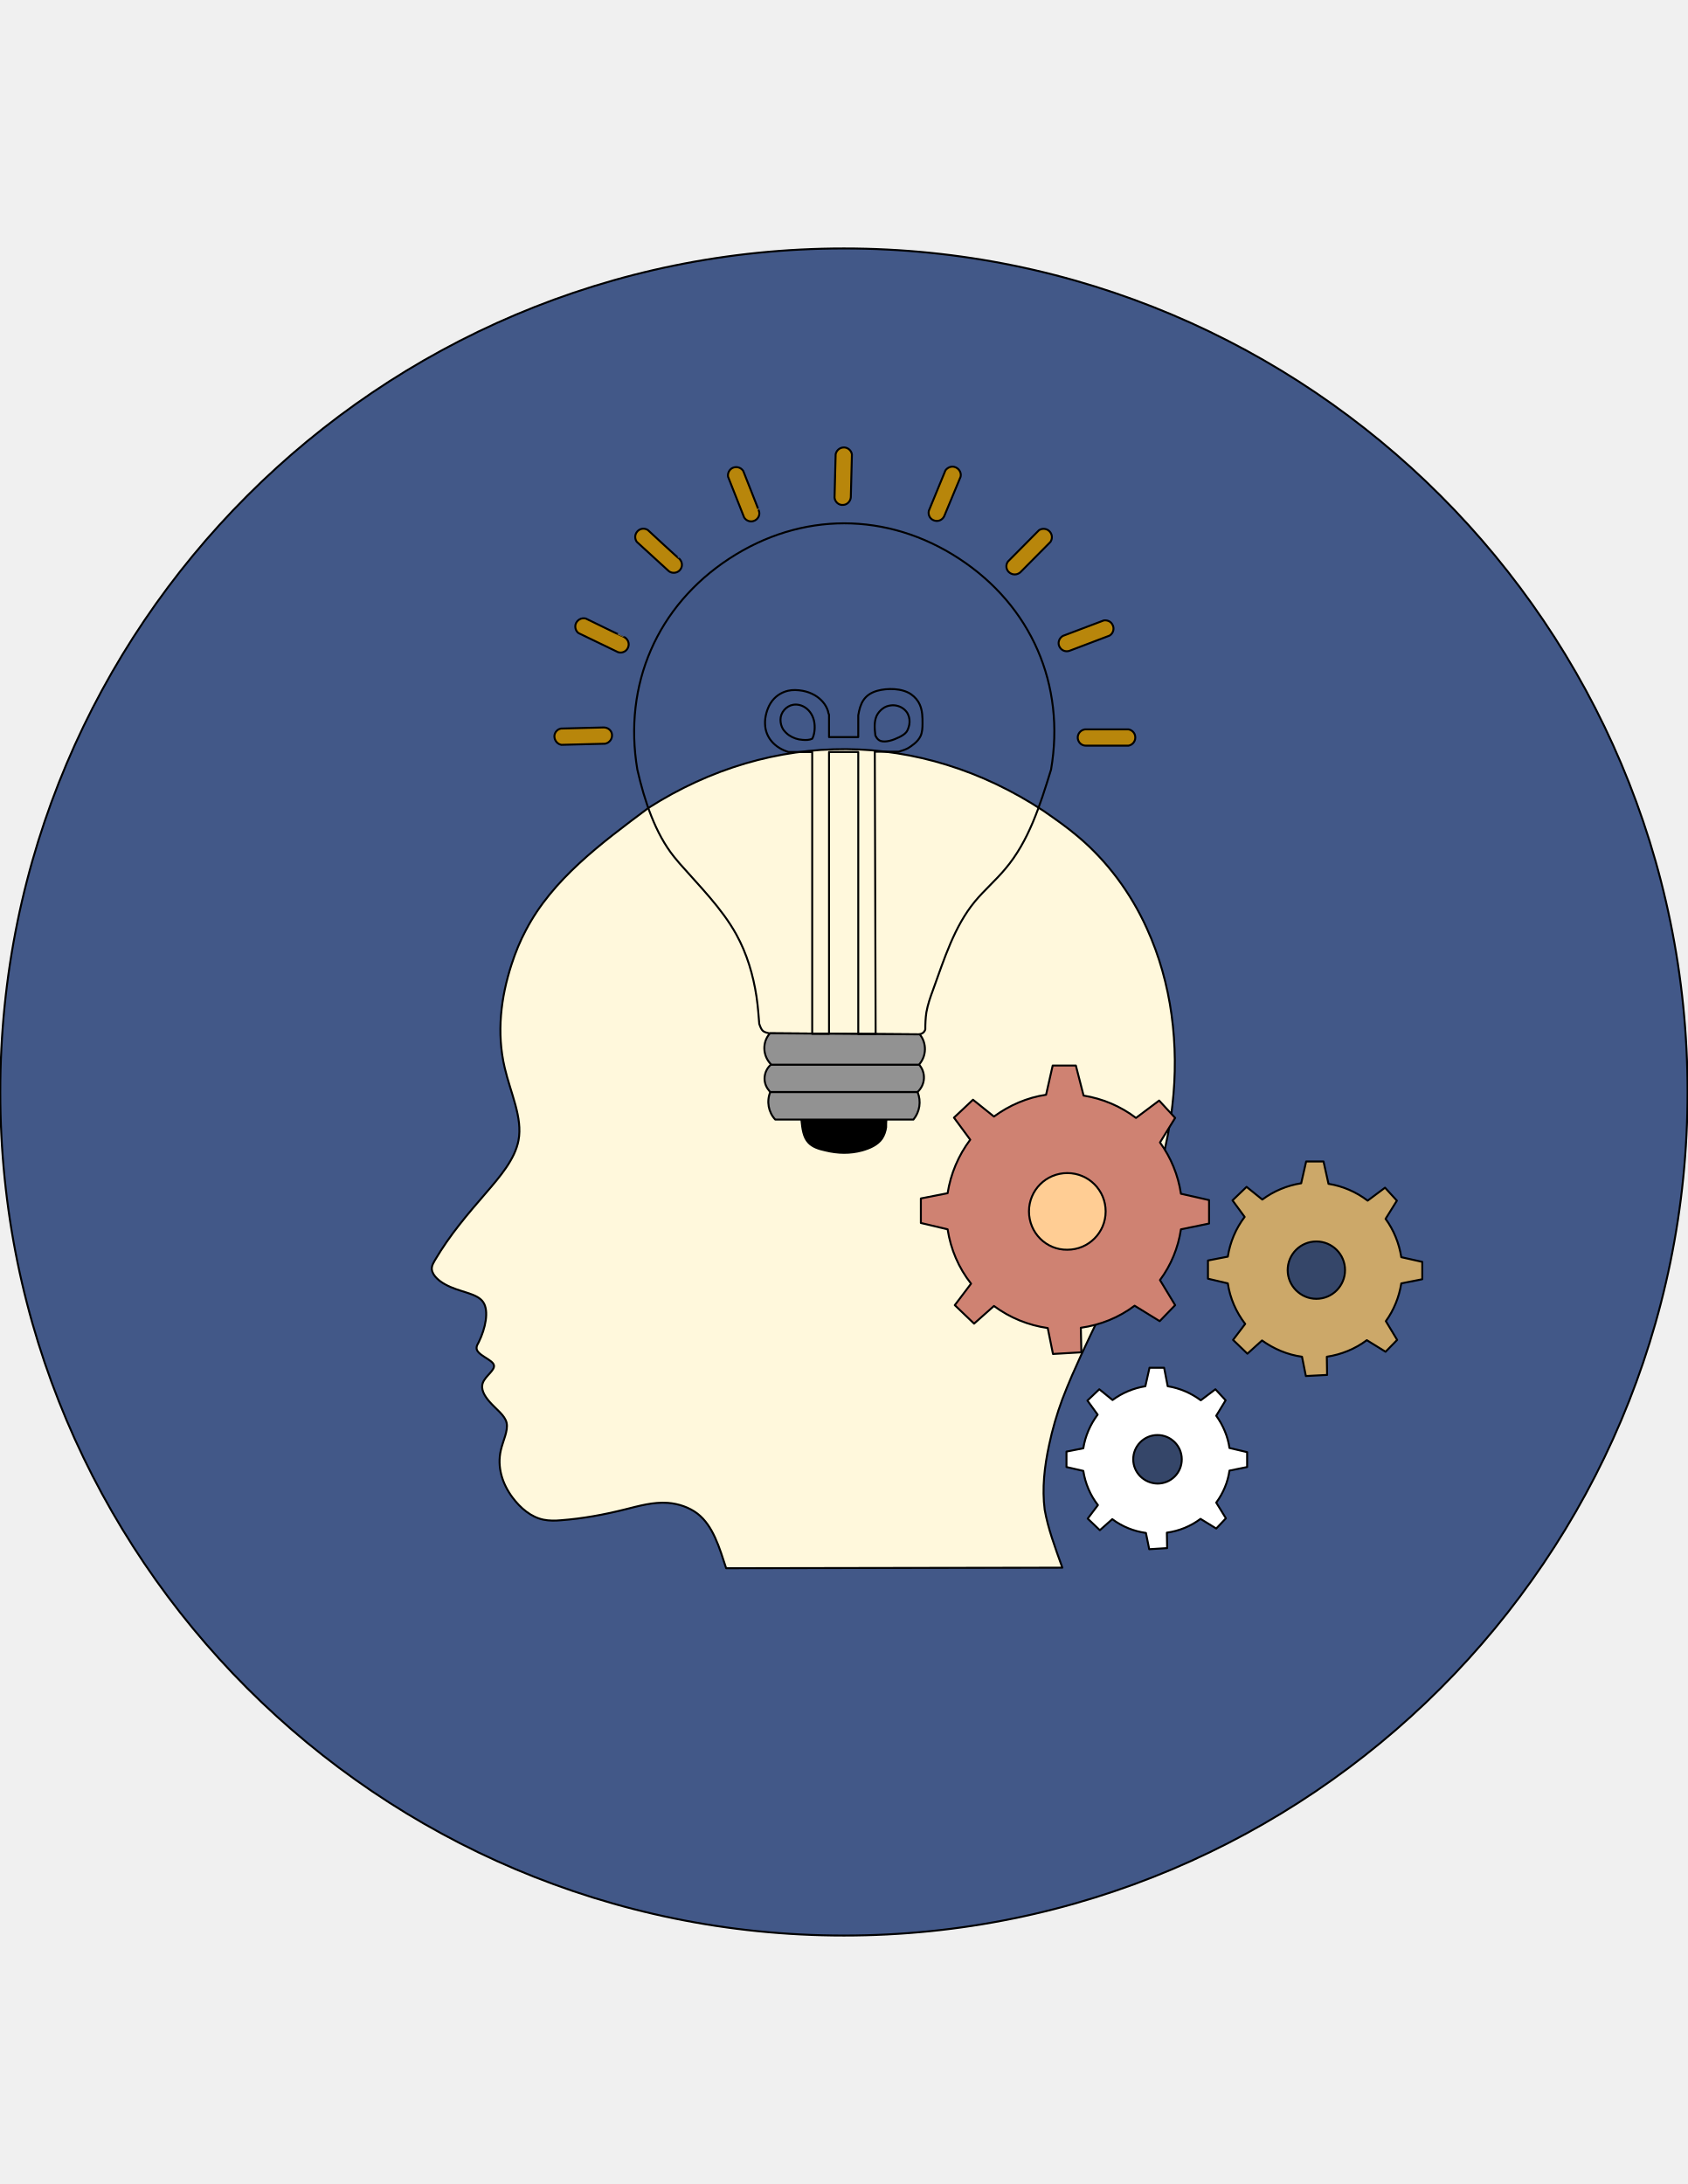
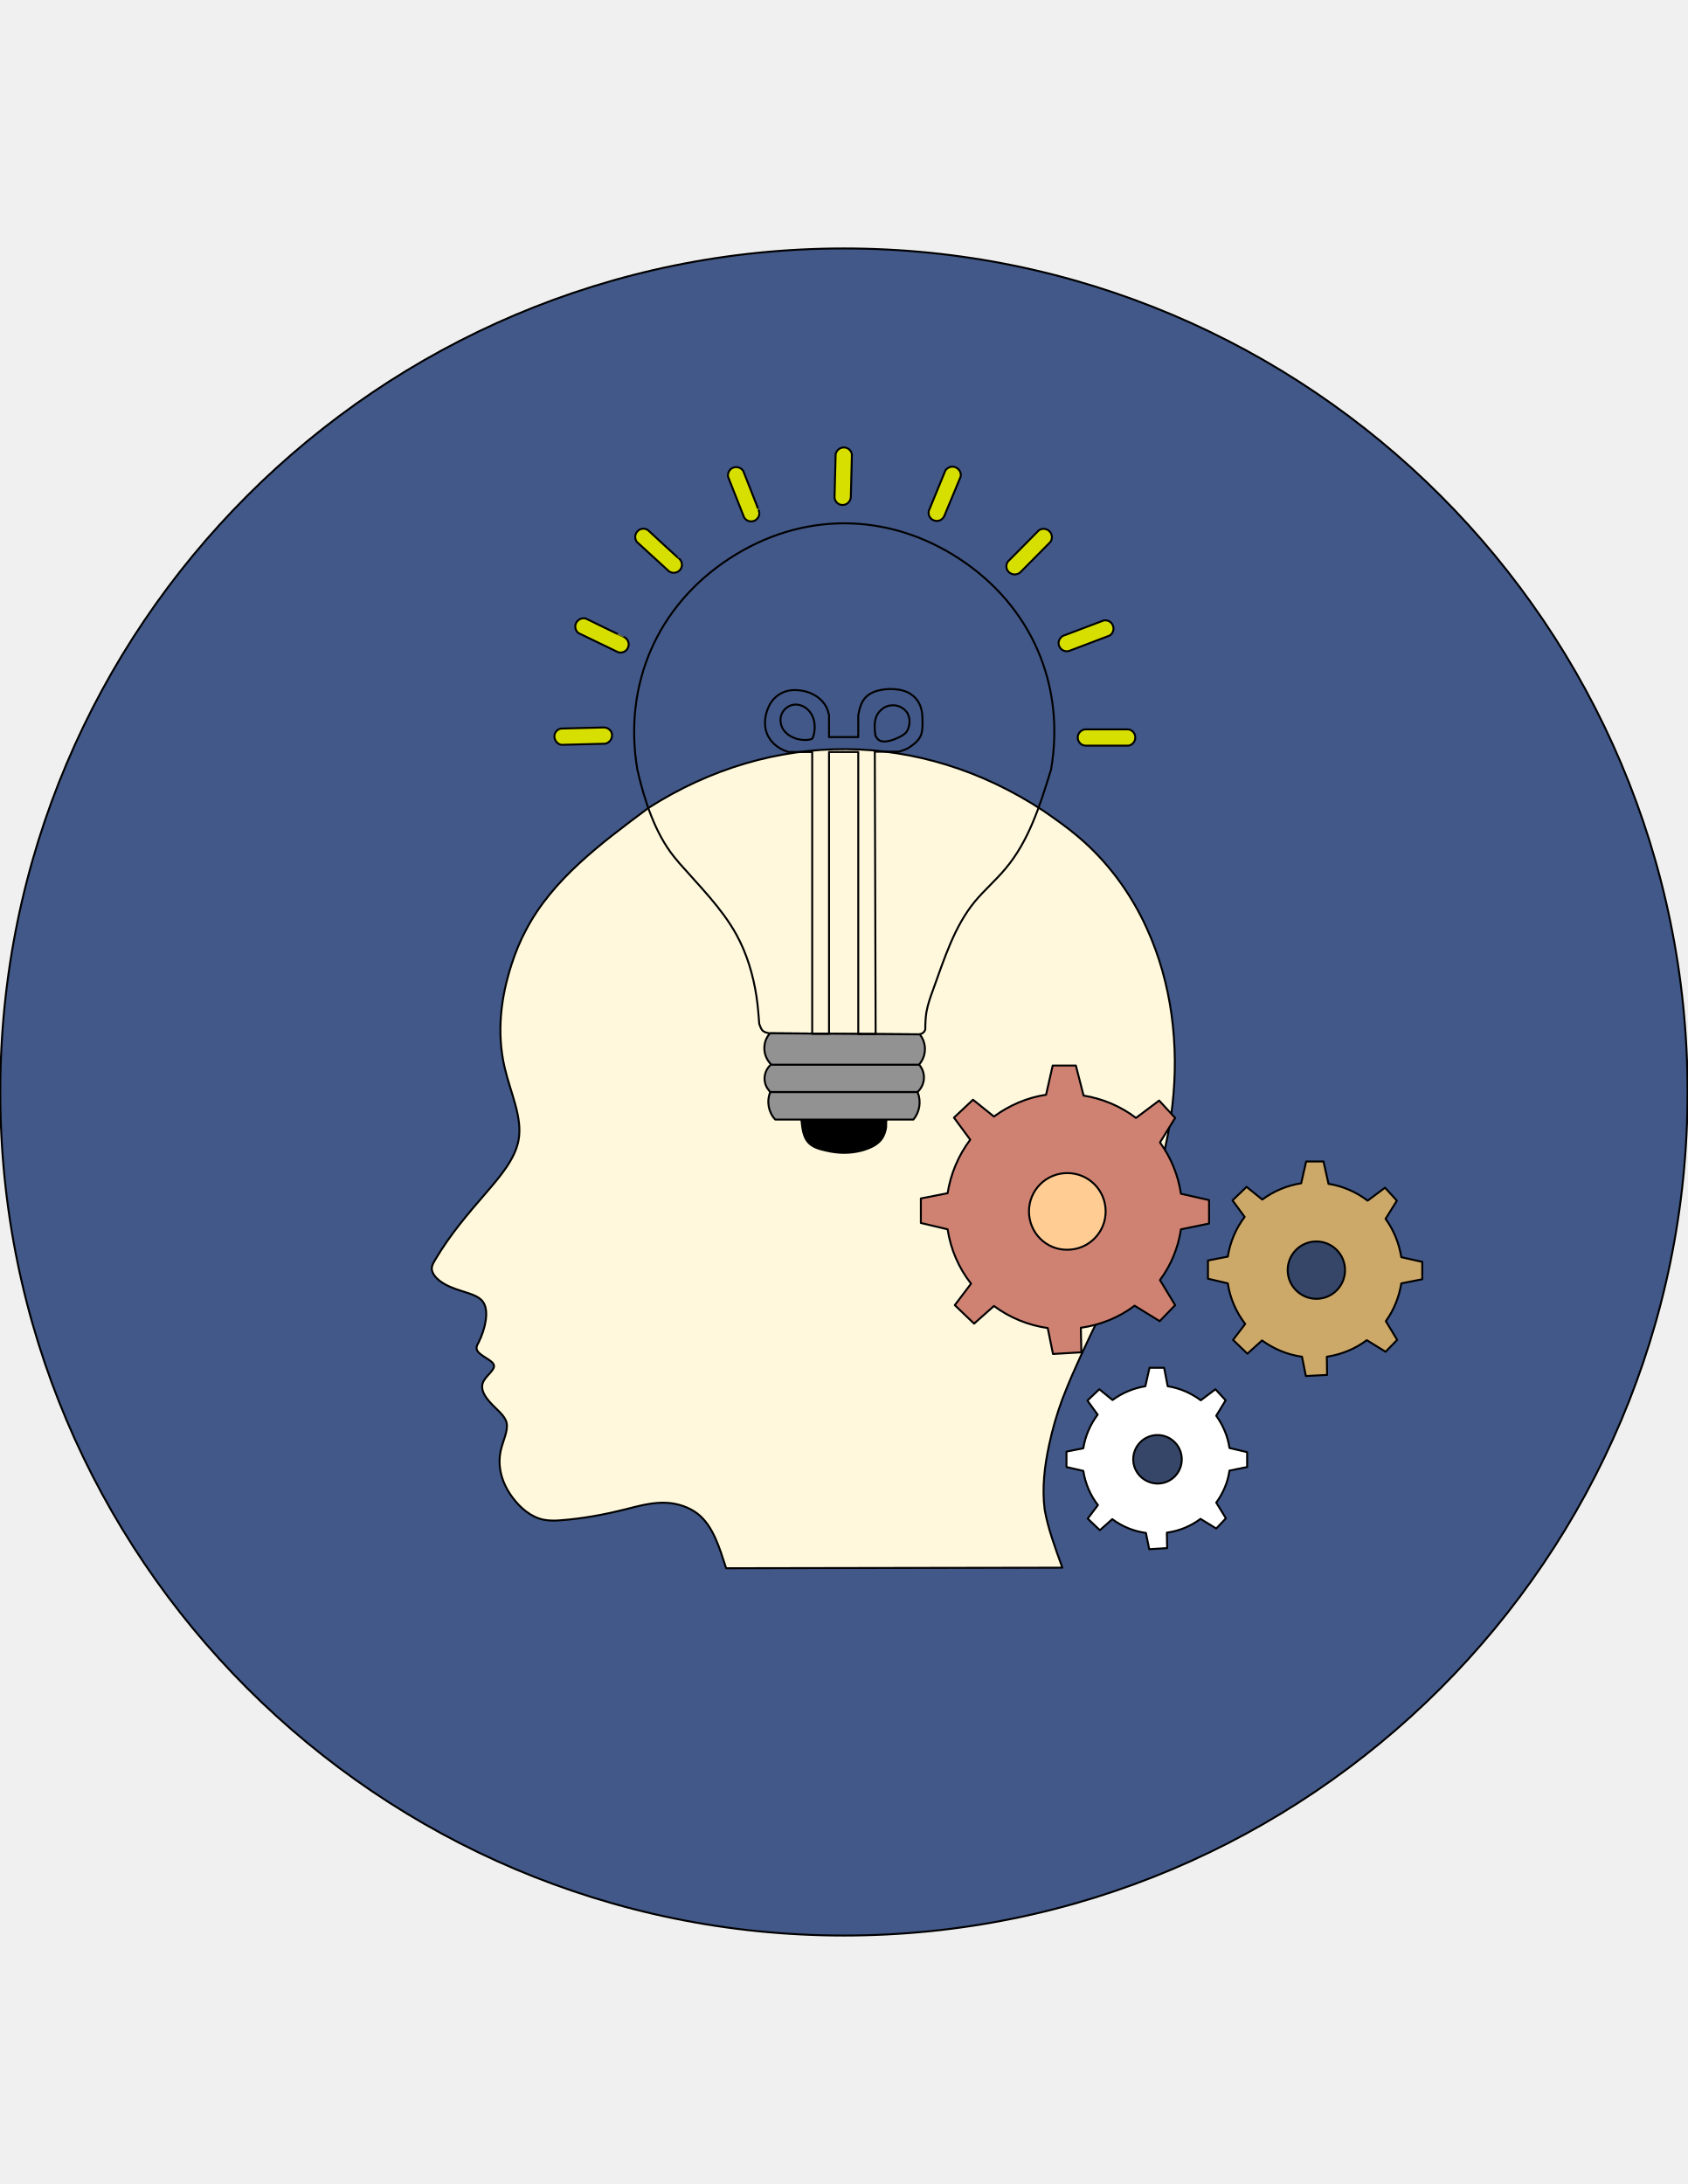
<svg xmlns="http://www.w3.org/2000/svg" version="1.1" x="0px" y="0px" viewBox="0 0 612 792" style="enable-background:new 0 0 612 792;" xml:space="preserve">
  <style type="text/css">
	.st0{fill:none;stroke:#000000;stroke-width:0.709;stroke-linecap:round;stroke-linejoin:round;stroke-miterlimit:10;}
	.st1{fill:none;stroke:#000000;stroke-width:0.709;stroke-linecap:round;stroke-linejoin:round;stroke-miterlimit:10;}
	.fundo{fill: #425888;}
	.cabeca{fill: #FFF8DC;}
- 	.luz{fill: #B8860B;}
+ 	.luz{fill: #D7DF01;}
	.engrenagem{fill: #cf8272;}
	.engrenagem2{fill: #cca869;}
	.engrenagem3{fill: #FFFFFF;}
	.socket-conec{fill: black;}
	.socket{fill: #929292;}
	.eng-circulo{fill: #354669;}
	.eng-circulo-cabeca{fill: #ffcd94;}
</style>
  <g id="Circulo">
    <g id="CIRCLE_3_">
      <path class="st1 fundo" d="M0.1,396C0.1,227.1,137.1,90.1,306,90.1S611.9,227.1,611.9,396S474.9,701.9,306,701.9S0.1,564.9,0.1,396    L0.1,396z" />
    </g>
  </g>
  <g id="Cabeça">
    <g id="SPLINE_4_">
      <path class="st1 cabeca" d="M385.2,568.5c-42.5,0.1-82.2,0.1-121.9,0.2c0-0.1-0.1-0.2-0.1-0.3c-2.3-7-4.6-15.1-10.3-19.5    c-3-2.3-6.9-3.6-10.7-3.9c-5.3-0.4-10.5,1.1-15.7,2.4c-7.6,1.9-15.2,3.3-23.1,3.9c-2.1,0.2-4.3,0.2-6.3-0.2    c-4.5-0.9-8.4-4.2-11.3-8.1c-3.7-5-5.6-11-4.2-17.1c0.8-3.5,2.7-7,2.1-9.9c-0.6-2.8-3.8-4.9-6.3-7.8c-1.8-2.1-3.2-4.5-2.3-6.8    c0.9-2.4,4.4-4.5,4-6.3c-0.4-2.1-6.4-3.7-6.3-6.3c0-0.7,0.4-1.4,0.8-2.1c2.4-4.9,3.8-11.3,1.6-14.5c-2.3-3.4-8.6-3.5-13.9-6.5    c-2.7-1.5-5-3.8-4.7-6.1c0.1-0.9,0.6-1.7,1.1-2.6c5.5-9.3,11.7-16.5,18.6-24.5c5-5.8,10.4-12.1,11.7-18.9c1.6-8.3-2.9-17.3-5-26.4    c-3-12.7-1.4-25.5,2.5-37.5c1.4-4.3,3.1-8.5,5.2-12.4c9.6-18.4,27-31.3,44.4-44.3c45.1-28.8,98.5-28.4,143.2,1    c4.3,3,8.5,5.9,12.5,9.3c10.6,8.9,19.2,20.5,25,33.3c9.1,19.9,11.8,42.5,9.3,64.2c-1.6,14-5.3,27.6-10.3,40.7    c-7.5,19.6-17.7,38-26.1,57.3c-1.2,2.8-2.4,5.7-3.5,8.6c-2,5.4-3.6,10.9-4.8,16.6c-1.7,7.8-2.6,15.8-1.6,23.5    C380,554.3,382.5,561,385.2,568.5z" />
    </g>
  </g>
  <g id="Luz_9">
    <g id="LWPOLYLINE">
      <path class="st0 luz" d="M409.2,270.4c1.6-0.3,2.7-1.8,2.4-3.5c-0.2-1.2-1.2-2.2-2.4-2.4c0,0-15.8,0-15.8,0c-1.6,0.2-2.8,1.7-2.6,3.3    c0.2,1.5,1.4,2.6,2.9,2.6H409.2z">
        <set id="show" attributeName="visibility" attributeType="CSS" to="visible" begin="0s; hide.end" dur="1s" fill="freeze" />
        <set id="hide" attributeName="visibility" attributeType="CSS" to="hidden" begin="show.end" dur="1s" fill="freeze" />
      </path>
    </g>
  </g>
  <g id="Luz_8">
    <g id="LWPOLYLINE_1_">
      <path class="st0 luz" d="M402.3,230.5c1.4-0.8,1.9-2.7,1-4.1c-0.6-1.1-1.9-1.6-3.1-1.4l-14.8,5.6c-1.4,0.8-2,2.6-1.2,4    c0.7,1.3,2.2,1.9,3.6,1.4C387.8,236,402.3,230.5,402.3,230.5z">
        <set id="show" attributeName="visibility" attributeType="CSS" to="visible" begin="0s; hide.end" dur="1s" fill="freeze" />
        <set id="hide" attributeName="visibility" attributeType="CSS" to="hidden" begin="show.end" dur="1s" fill="freeze" />
      </path>
    </g>
  </g>
  <g id="Luz_7">
    <g id="LWPOLYLINE_2_">
      <path class="st0 luz" d="M380.9,196.5c0.9-1.4,0.6-3.2-0.8-4.2c-1-0.7-2.4-0.7-3.4,0l-11.2,11.3c-1,1.3-0.7,3.2,0.6,4.1    c1.2,0.9,2.8,0.8,3.9-0.2L380.9,196.5z">
        <set id="show" attributeName="visibility" attributeType="CSS" to="visible" begin="0s; hide.end" dur="1s" fill="freeze" />
        <set id="hide" attributeName="visibility" attributeType="CSS" to="hidden" begin="show.end" dur="1s" fill="freeze" />
      </path>
    </g>
  </g>
  <g id="Luz_6">
    <g id="LWPOLYLINE_3_">
      <path class="st0 luz" d="M348.3,172.9c0.4-1.6-0.7-3.2-2.3-3.6c-1.2-0.3-2.5,0.3-3.2,1.3c0,0-6,14.6-6,14.6c-0.4,1.6,0.5,3.2,2.1,3.6    c1.4,0.4,2.9-0.3,3.5-1.7L348.3,172.9z">
        <set id="show" attributeName="visibility" attributeType="CSS" to="visible" begin="0s; hide.end" dur="1s" fill="freeze" />
        <set id="hide" attributeName="visibility" attributeType="CSS" to="hidden" begin="show.end" dur="1s" fill="freeze" />
      </path>
    </g>
  </g>
  <g id="Luz_5">
    <g id="LWPOLYLINE_4_">
      <path class="st0 luz" d="M308.9,164.8c-0.2-1.6-1.8-2.8-3.4-2.5c-1.2,0.2-2.2,1.1-2.5,2.4c0,0-0.4,15.8-0.4,15.8    c0.2,1.6,1.6,2.8,3.2,2.6c1.5-0.1,2.6-1.4,2.7-2.8C308.5,180.3,308.9,164.8,308.9,164.8z">
        <set id="show" attributeName="visibility" attributeType="CSS" to="visible" begin="0s; hide.end" dur="1s" fill="freeze" />
        <set id="hide" attributeName="visibility" attributeType="CSS" to="hidden" begin="show.end" dur="1s" fill="freeze" />
      </path>
    </g>
  </g>
  <g id="Luz_4">
    <g id="LWPOLYLINE_5_">
      <path class="st0 luz" d="M269.5,170.8c-0.9-1.4-2.7-1.8-4.1-1c-1.1,0.7-1.6,1.9-1.4,3.1l5.8,14.7c0.8,1.4,2.6,1.9,4,1.1    c1.3-0.7,1.9-2.3,1.3-3.6C275.2,185.2,269.5,170.8,269.5,170.8z">
        <set id="show" attributeName="visibility" attributeType="CSS" to="visible" begin="0s; hide.end" dur="1s" fill="freeze" />
        <set id="hide" attributeName="visibility" attributeType="CSS" to="hidden" begin="show.end" dur="1s" fill="freeze" />
      </path>
    </g>
  </g>
  <g id="Luz_3">
    <g id="LWPOLYLINE_6_">
      <path class="st0 luz" d="M234.9,192.2c-1.4-0.9-3.2-0.5-4.1,0.9c-0.7,1.1-0.6,2.4,0.1,3.4c0,0,11.7,10.7,11.7,10.7    c1.3,0.9,3.2,0.6,4.1-0.7c0.9-1.2,0.7-2.8-0.4-3.9C246.2,202.7,234.9,192.2,234.9,192.2z">
        <set id="show" attributeName="visibility" attributeType="CSS" to="visible" begin="0s; hide.end" dur="1s" fill="freeze" />
        <set id="hide" attributeName="visibility" attributeType="CSS" to="hidden" begin="show.end" dur="1s" fill="freeze" />
      </path>
    </g>
  </g>
  <g id="Luz_2">
    <g id="LWPOLYLINE_7_">
      <path class="st0 luz" d="M212.4,224.3c-1.6-0.4-3.2,0.5-3.7,2.1c-0.3,1.2,0.1,2.5,1.1,3.2l14.3,6.9c1.5,0.5,3.2-0.3,3.7-1.9    c0.5-1.4-0.2-2.9-1.5-3.6C226.3,231.1,212.4,224.3,212.4,224.3z">
        <set id="show" attributeName="visibility" attributeType="CSS" to="visible" begin="0s; hide.end" dur="1s" fill="freeze" />
        <set id="hide" attributeName="visibility" attributeType="CSS" to="hidden" begin="show.end" dur="1s" fill="freeze" />
      </path>
    </g>
  </g>
  <g id="luz_1">
    <g id="LWPOLYLINE_8_">
      <path class="st0 luz" d="M203.4,264.2c-1.6,0.3-2.7,1.9-2.3,3.5c0.3,1.2,1.2,2.2,2.5,2.4c0,0,15.8-0.4,15.8-0.4    c1.6-0.3,2.7-1.8,2.5-3.4c-0.2-1.5-1.5-2.5-3-2.5L203.4,264.2z">
        <set id="show" attributeName="visibility" attributeType="CSS" to="visible" begin="0s; hide.end" dur="1s" fill="freeze" />
        <set id="hide" attributeName="visibility" attributeType="CSS" to="hidden" begin="show.end" dur="1s" fill="freeze" />
      </path>
    </g>
  </g>
  <g id="Lampada">
    <g id="SPLINE">
      <path class="st1" d="M335.5,373.3c0-2.1,0.1-4.2,0.4-6.2c0.5-2.8,1.4-5.4,2.4-8.1c4.1-11.3,7.7-23,15.2-32.1    c3.4-4.1,7.6-7.7,11-11.8c8.5-10,12.6-23,16.6-36c5.3-30.8-7.2-59.4-33.3-76.5s-57.3-17.1-83.4,0c-26.1,17.1-38.5,45.7-33.3,76.5    c2.6,11.4,6.5,23.1,13.3,31.6c0.7,0.8,1.3,1.6,2,2.4c7,8,15.3,16.2,20.6,25.8c3.8,6.9,6.1,14.6,7.3,22.5c0.6,3.9,0.8,7.8,1,9.9    c0.9,2.5,1.2,2.9,3.6,3.4c18,0.1,35.9,0.3,53.9,0.4C334.2,375.1,335.2,374.4,335.5,373.3z">
        <set id="show" attributeName="fill" attributeType="CSS" to="#ffd652" begin="0s; hide.end" dur="1s" fill="freeze" />
        <set id="hide" attributeName="fill" attributeType="CSS" to="white" begin="show.end" dur="1s" fill="freeze" />
      </path>
    </g>
    <g id="SPLINE_5_">
      <path class="st1 socket-conec" d="M321.4,406c-10.3,0.1-20.5,0.1-30.8,0.2c0.3,3.1,0.7,6.2,2.5,8.1c1.4,1.6,3.8,2.4,6.2,2.9    c4.5,1.1,8.9,1.2,13.3,0c2.8-0.8,5.6-2,7.2-4.3c0.8-1.2,1.3-2.7,1.5-4.1C321.3,407.8,321.3,406.8,321.4,406" />
    </g>
    <g id="LWPOLYLINE_24_">
      <path class="st1 socket" d="M332.7,396h-53.4c-1.4,3.4-0.7,7.3,1.8,10h50.1C333.5,403.2,334.1,399.4,332.7,396z" />
    </g>
    <g id="LWPOLYLINE_25_">
      <path class="st1 socket" d="M279.3,396c-0.2-0.2-0.4-0.4-0.5-0.6c-2.4-2.8-2-7,0.8-9.4h53.6c2.6,2.9,2.4,7.3-0.5,10    C332.7,396,279.3,396,279.3,396z" />
    </g>
    <g id="LWPOLYLINE_26_">
      <path class="st1 socket" d="M279.6,386c-3.1-3.1-3.3-8.1-0.4-11.3c0,0,53.9,0.4,53.9,0.4l0.4,0c2.6,3.2,2.5,7.9-0.3,11H279.6z" />
    </g>
  </g>
  <g id="Resistencia">
    <g id="SPLINE_1_">
      <path class="st1" d="M317.5,375c-2.1,0-4.2,0-6.3,0c0-34.1,0-68.2,0-102.3c-3.5,0-7.1,0-10.6,0c0,34.1,0,68.1,0,102.2    c-2,0-4.1,0-6.1,0c0-34.1,0-68.1,0-102.2c-2.9,0-5.7,0-8.6,0c-4.9-1.5-8.4-5.2-8.5-10.2c-0.1-2.5,0.7-5.4,2-7.5    c1.5-2.4,3.8-3.9,6.3-4.5c1.7-0.4,3.6-0.3,5.3,0c1.6,0.3,3,0.8,4.4,1.6c2.2,1.3,4,3.2,4.8,5.7c0.1,0.5,0.2,1,0.4,1.4    c0,2.7,0,5.4,0,8.1c3.5,0,7.1,0,10.6,0c0-2.6,0-5.3,0-7.9c0.7-4.2,2-7.5,6.9-8.9c3.6-1,9-1,12.3,1.3c1.4,1,2.5,2.3,3.1,3.7    c1,2.3,1,4.6,1,6.9c0,1.6-0.1,3.2-0.7,4.5c-0.5,1.1-1.4,2.1-2.4,2.9c-0.7,0.6-1.5,1.1-2.3,1.6c-1,0.5-2.2,0.9-3.3,1.2    c-2.9,0-5.8,0-8.6,0C317.3,306.8,317.4,340.9,317.5,375z">
        <set id="show" attributeName="fill" attributeType="CSS" to="#f78e12" begin="0s; hide.end" dur="1s" fill="freeze" />
        <set id="hide" attributeName="fill" attributeType="CSS" to="#929292" begin="show.end" dur="1s" fill="freeze" />
      </path>
    </g>
    <g id="SPLINE_2_">
      <path class="st1" d="M294.5,267.9c0.7-1.2,1.1-3.5,0.8-5.7c-0.3-2.3-1.5-4.4-3.3-5.6c-1.3-0.9-3-1.3-4.5-1    c-1.2,0.2-2.3,0.9-3.1,1.8c-0.9,1-1.4,2.3-1.4,3.6c0,1.2,0.3,2.4,0.9,3.4c0.6,0.9,1.4,1.7,2.3,2.3c1.4,0.9,3,1.5,4.8,1.6    C292.2,268.4,293.4,268.4,294.5,267.9z" />
    </g>
    <g id="SPLINE_3_">
      <path class="st1" d="M317.4,266.7c-0.3-2.5-0.5-5.1,0.5-7.2c0.5-1,1.2-1.8,2.1-2.5c0.9-0.7,2-1.1,3.1-1.2c1.6-0.2,3.4,0.3,4.7,1.4    c0.6,0.5,1.2,1.2,1.5,2c0.5,1.1,0.6,2.4,0.4,3.6c-0.2,0.9-0.5,1.9-1,2.6c-0.6,0.8-1.6,1.4-2.6,1.9c-2.2,1.1-4.9,2-6.8,1.4    C318.6,268.4,318,268,317.4,266.7z" />
    </g>
  </g>
  <g id="Engrenagem_1">
    <g id="LWPOLYLINE_13_">
      <path class="st1 engrenagem" d="M392.9,397.3c6.9,1.1,13.5,3.9,19,8.1l8.4-6.3l5.8,6.3l-5.5,8.9c4,5.5,6.6,11.9,7.6,18.6l10.2,2.3l0,8.5    l-10.2,2.1c-1,6.7-3.6,13-7.6,18.4l5.5,9.1l-5.6,5.8l-9.1-5.6c-5.7,4.3-12.4,7-19.5,8l0.2,8.9l-10.3,0.6l-1.9-9.4    c-7-1-13.7-3.7-19.5-8c0,0-7.2,6.4-7.2,6.4l-7-6.7l5.9-7.8c-4.5-5.7-7.4-12.5-8.5-19.7l-9.7-2.3v-8.9l9.7-1.9    c1.1-7,3.9-13.7,8.2-19.4l-5.9-8l6.9-6.5c0,0,7.6,6.1,7.6,6.1c5.6-4.1,12.1-6.9,18.9-7.9l2.4-10.6h8.4L392.9,397.3z" />
    </g>
    <g id="CIRCLE">
      <path class="st1 eng-circulo-cabeca" d="M373.1,439.3c0-7.7,6.2-13.9,13.9-13.9c7.7,0,13.9,6.2,13.9,13.9c0,7.7-6.2,13.9-13.9,13.9    C379.3,453.3,373.1,447,373.1,439.3L373.1,439.3z" />
    </g>
  </g>
  <g id="Engrenagem_2">
    <g id="LWPOLYLINE_18_">
      <path class="st1 engrenagem2" d="M481.7,429.3c5.1,0.8,10,2.9,14.2,6.1l6.3-4.7l4.3,4.7l-4.1,6.6c3,4.1,4.9,8.9,5.7,13.9l7.6,1.7    c0,0,0,6.3,0,6.3s-7.6,1.5-7.6,1.5c-0.8,5-2.7,9.7-5.6,13.7l4.1,6.8l-4.2,4.3l-6.8-4.2c-4.3,3.2-9.2,5.2-14.5,6l0.1,6.6l-7.7,0.4    c0,0-1.4-7-1.4-7c-5.2-0.7-10.2-2.8-14.5-5.9l-5.3,4.8l-5.2-5l4.4-5.8c-3.3-4.3-5.5-9.3-6.3-14.7c0,0-7.2-1.7-7.2-1.7v-6.6    l7.2-1.4c0.8-5.2,2.9-10.2,6.1-14.4l-4.4-6l5.1-4.9l5.7,4.6c4.2-3.1,9-5.1,14.1-5.9c0,0,1.8-7.9,1.8-7.9h6.3L481.7,429.3z" />
    </g>
    <g id="CIRCLE_1_">
      <path class="st1 eng-circulo" d="M466.9,460.6c0-5.7,4.6-10.4,10.4-10.4c5.7,0,10.4,4.6,10.4,10.4c0,5.7-4.6,10.4-10.4,10.4    C471.6,471,466.9,466.3,466.9,460.6L466.9,460.6z" />
    </g>
  </g>
  <g id="Engrenagem_3">
    <g id="LWPOLYLINE_23_">
      <path class="st1 engrenagem3" d="M423.4,502.7c4.4,0.7,8.5,2.5,12,5.1c0,0,5.3-4,5.3-4l3.7,4c0,0-3.4,5.6-3.4,5.6c2.5,3.5,4.2,7.5,4.8,11.7    l6.4,1.5l0,5.4l-6.4,1.3c-0.6,4.2-2.3,8.2-4.8,11.6l3.5,5.7c0,0-3.5,3.7-3.5,3.7l-5.7-3.5c-3.6,2.7-7.8,4.4-12.2,5l0.1,5.6    l-6.5,0.4l-1.2-5.9c-4.4-0.6-8.6-2.3-12.2-5l-4.5,4l-4.4-4.2l3.7-4.9c-2.8-3.6-4.6-7.9-5.3-12.4l-6.1-1.4v-5.6l6.1-1.2    c0.7-4.4,2.5-8.6,5.2-12.2l-3.7-5.1l4.3-4.1l4.8,3.9c3.5-2.6,7.6-4.3,11.9-5l1.5-6.7h5.3L423.4,502.7z" />
    </g>
    <g id="CIRCLE_2_">
      <path class="st1 eng-circulo" d="M410.9,529.2c0-4.8,3.9-8.8,8.8-8.8c4.8,0,8.8,3.9,8.8,8.8s-3.9,8.8-8.8,8.8    C414.8,537.9,410.9,534,410.9,529.2L410.9,529.2z" />
    </g>
  </g>
</svg>
